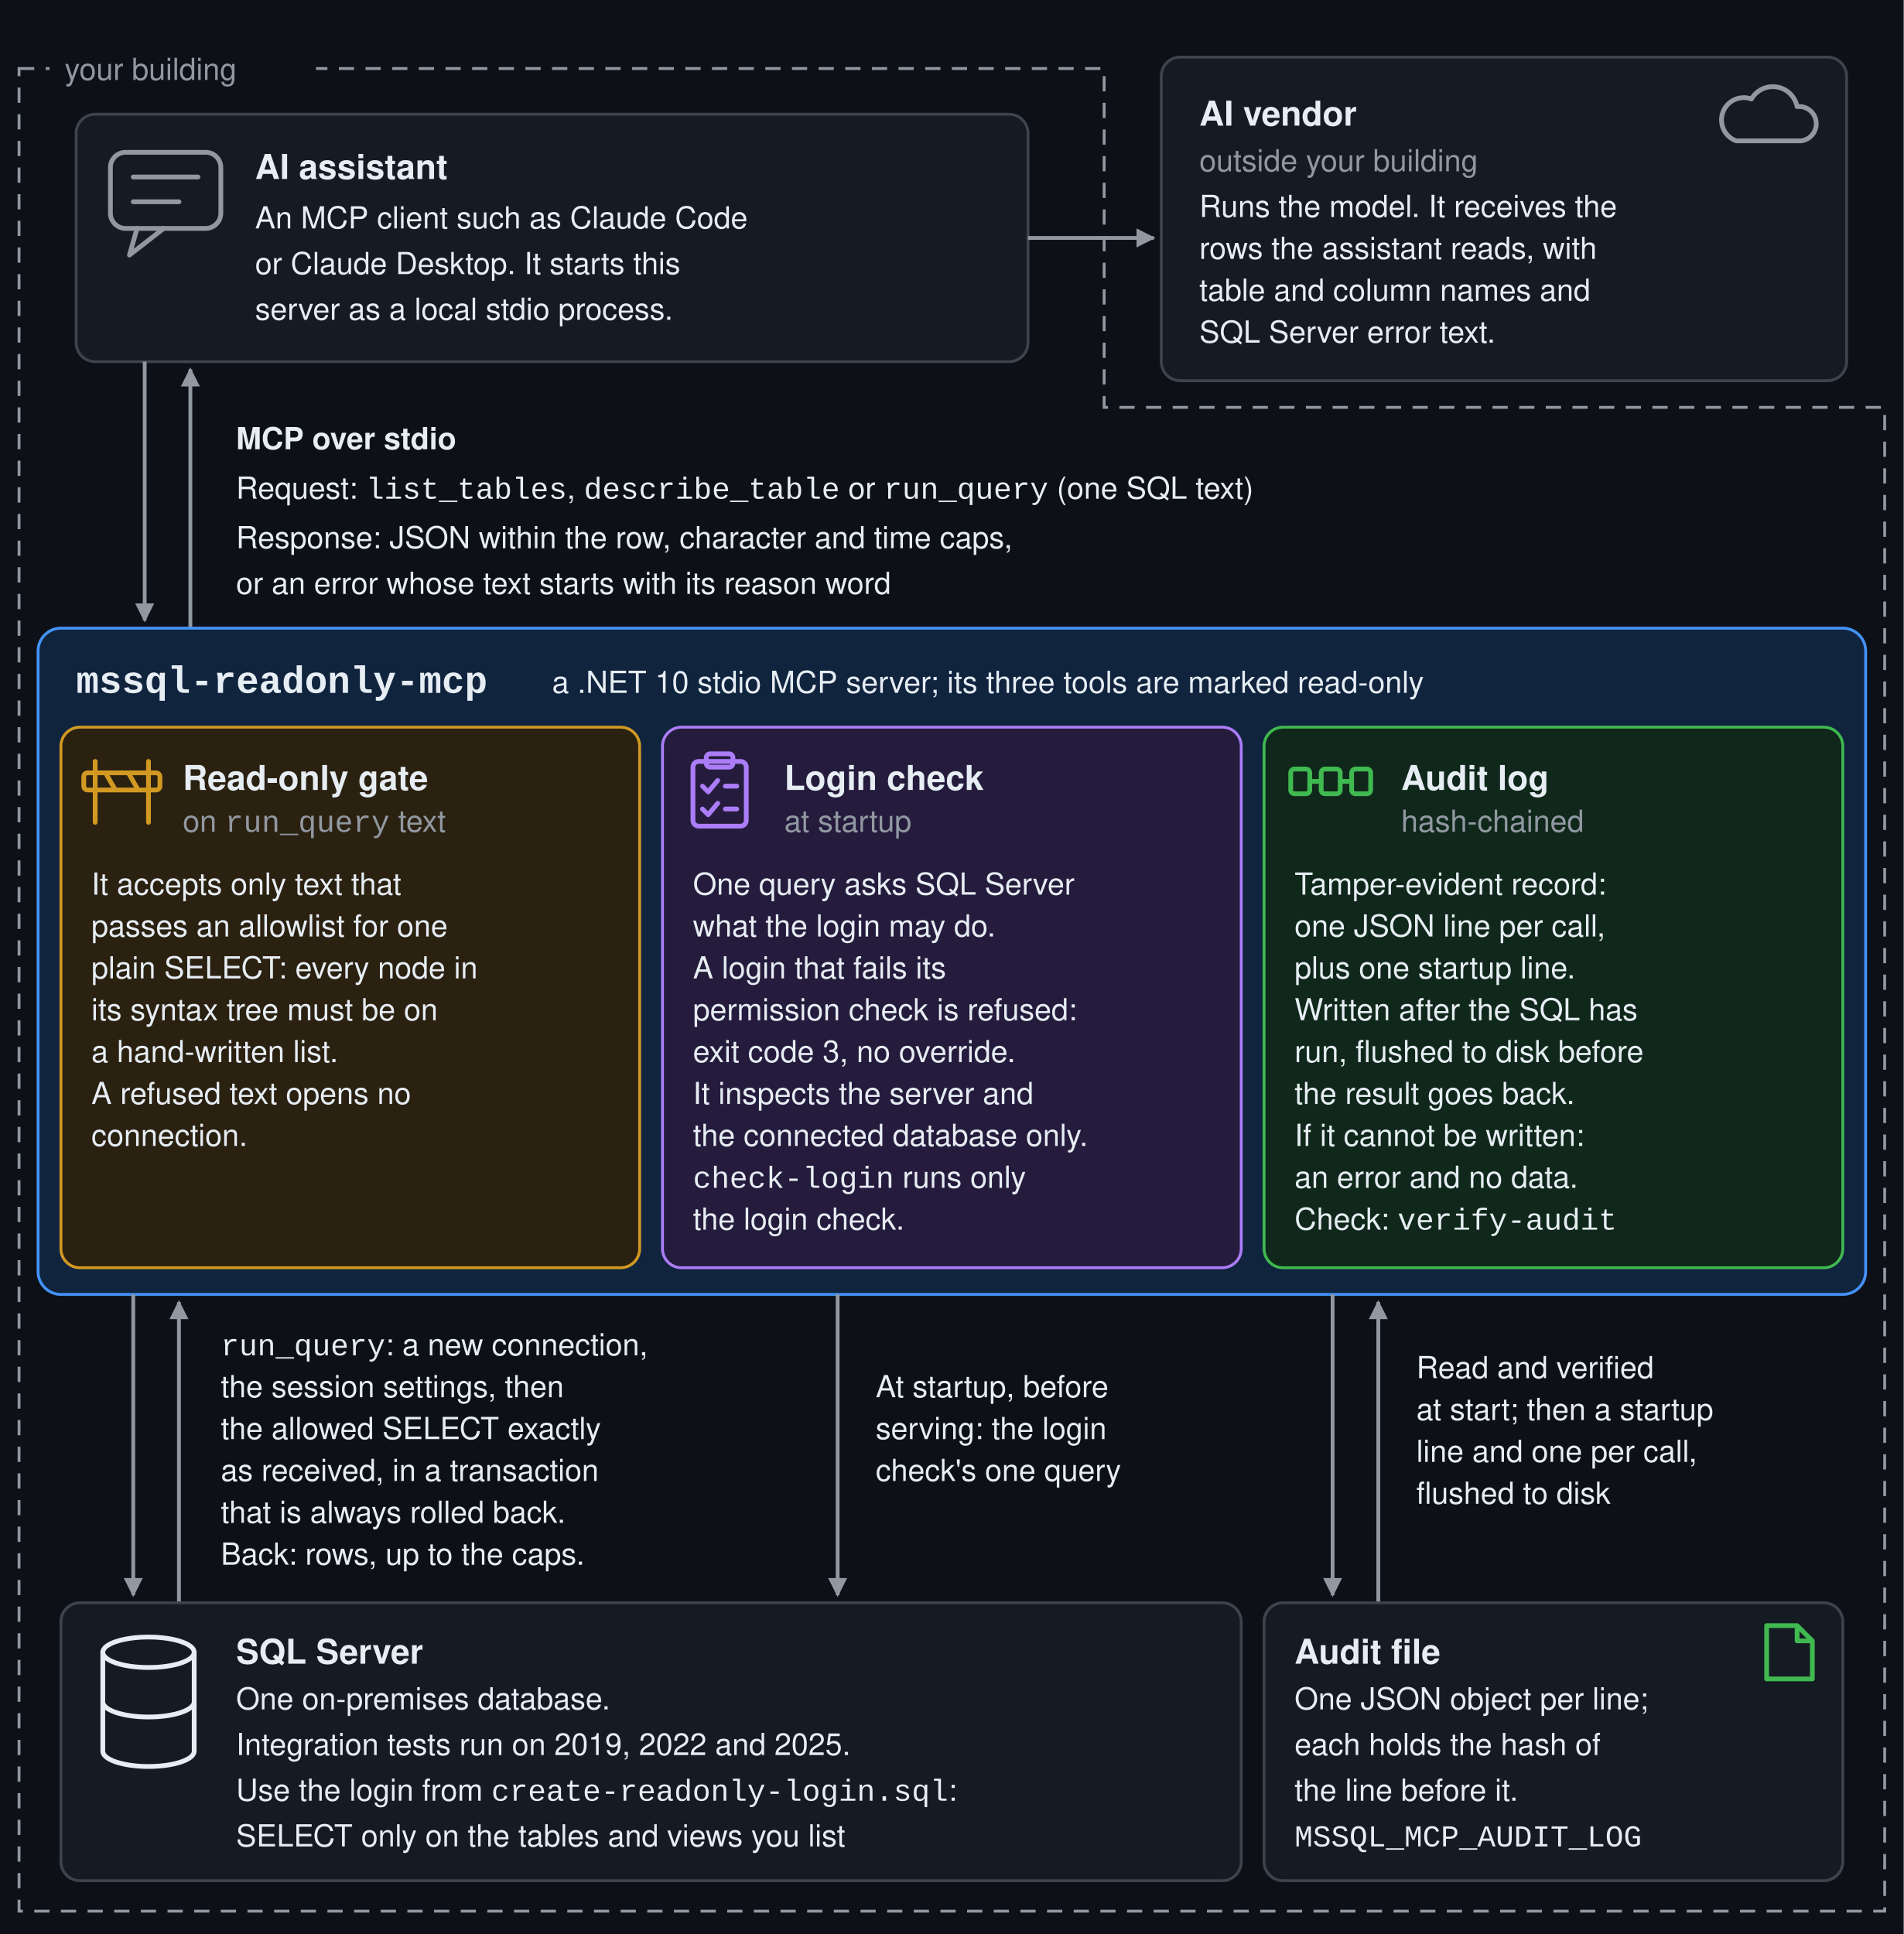
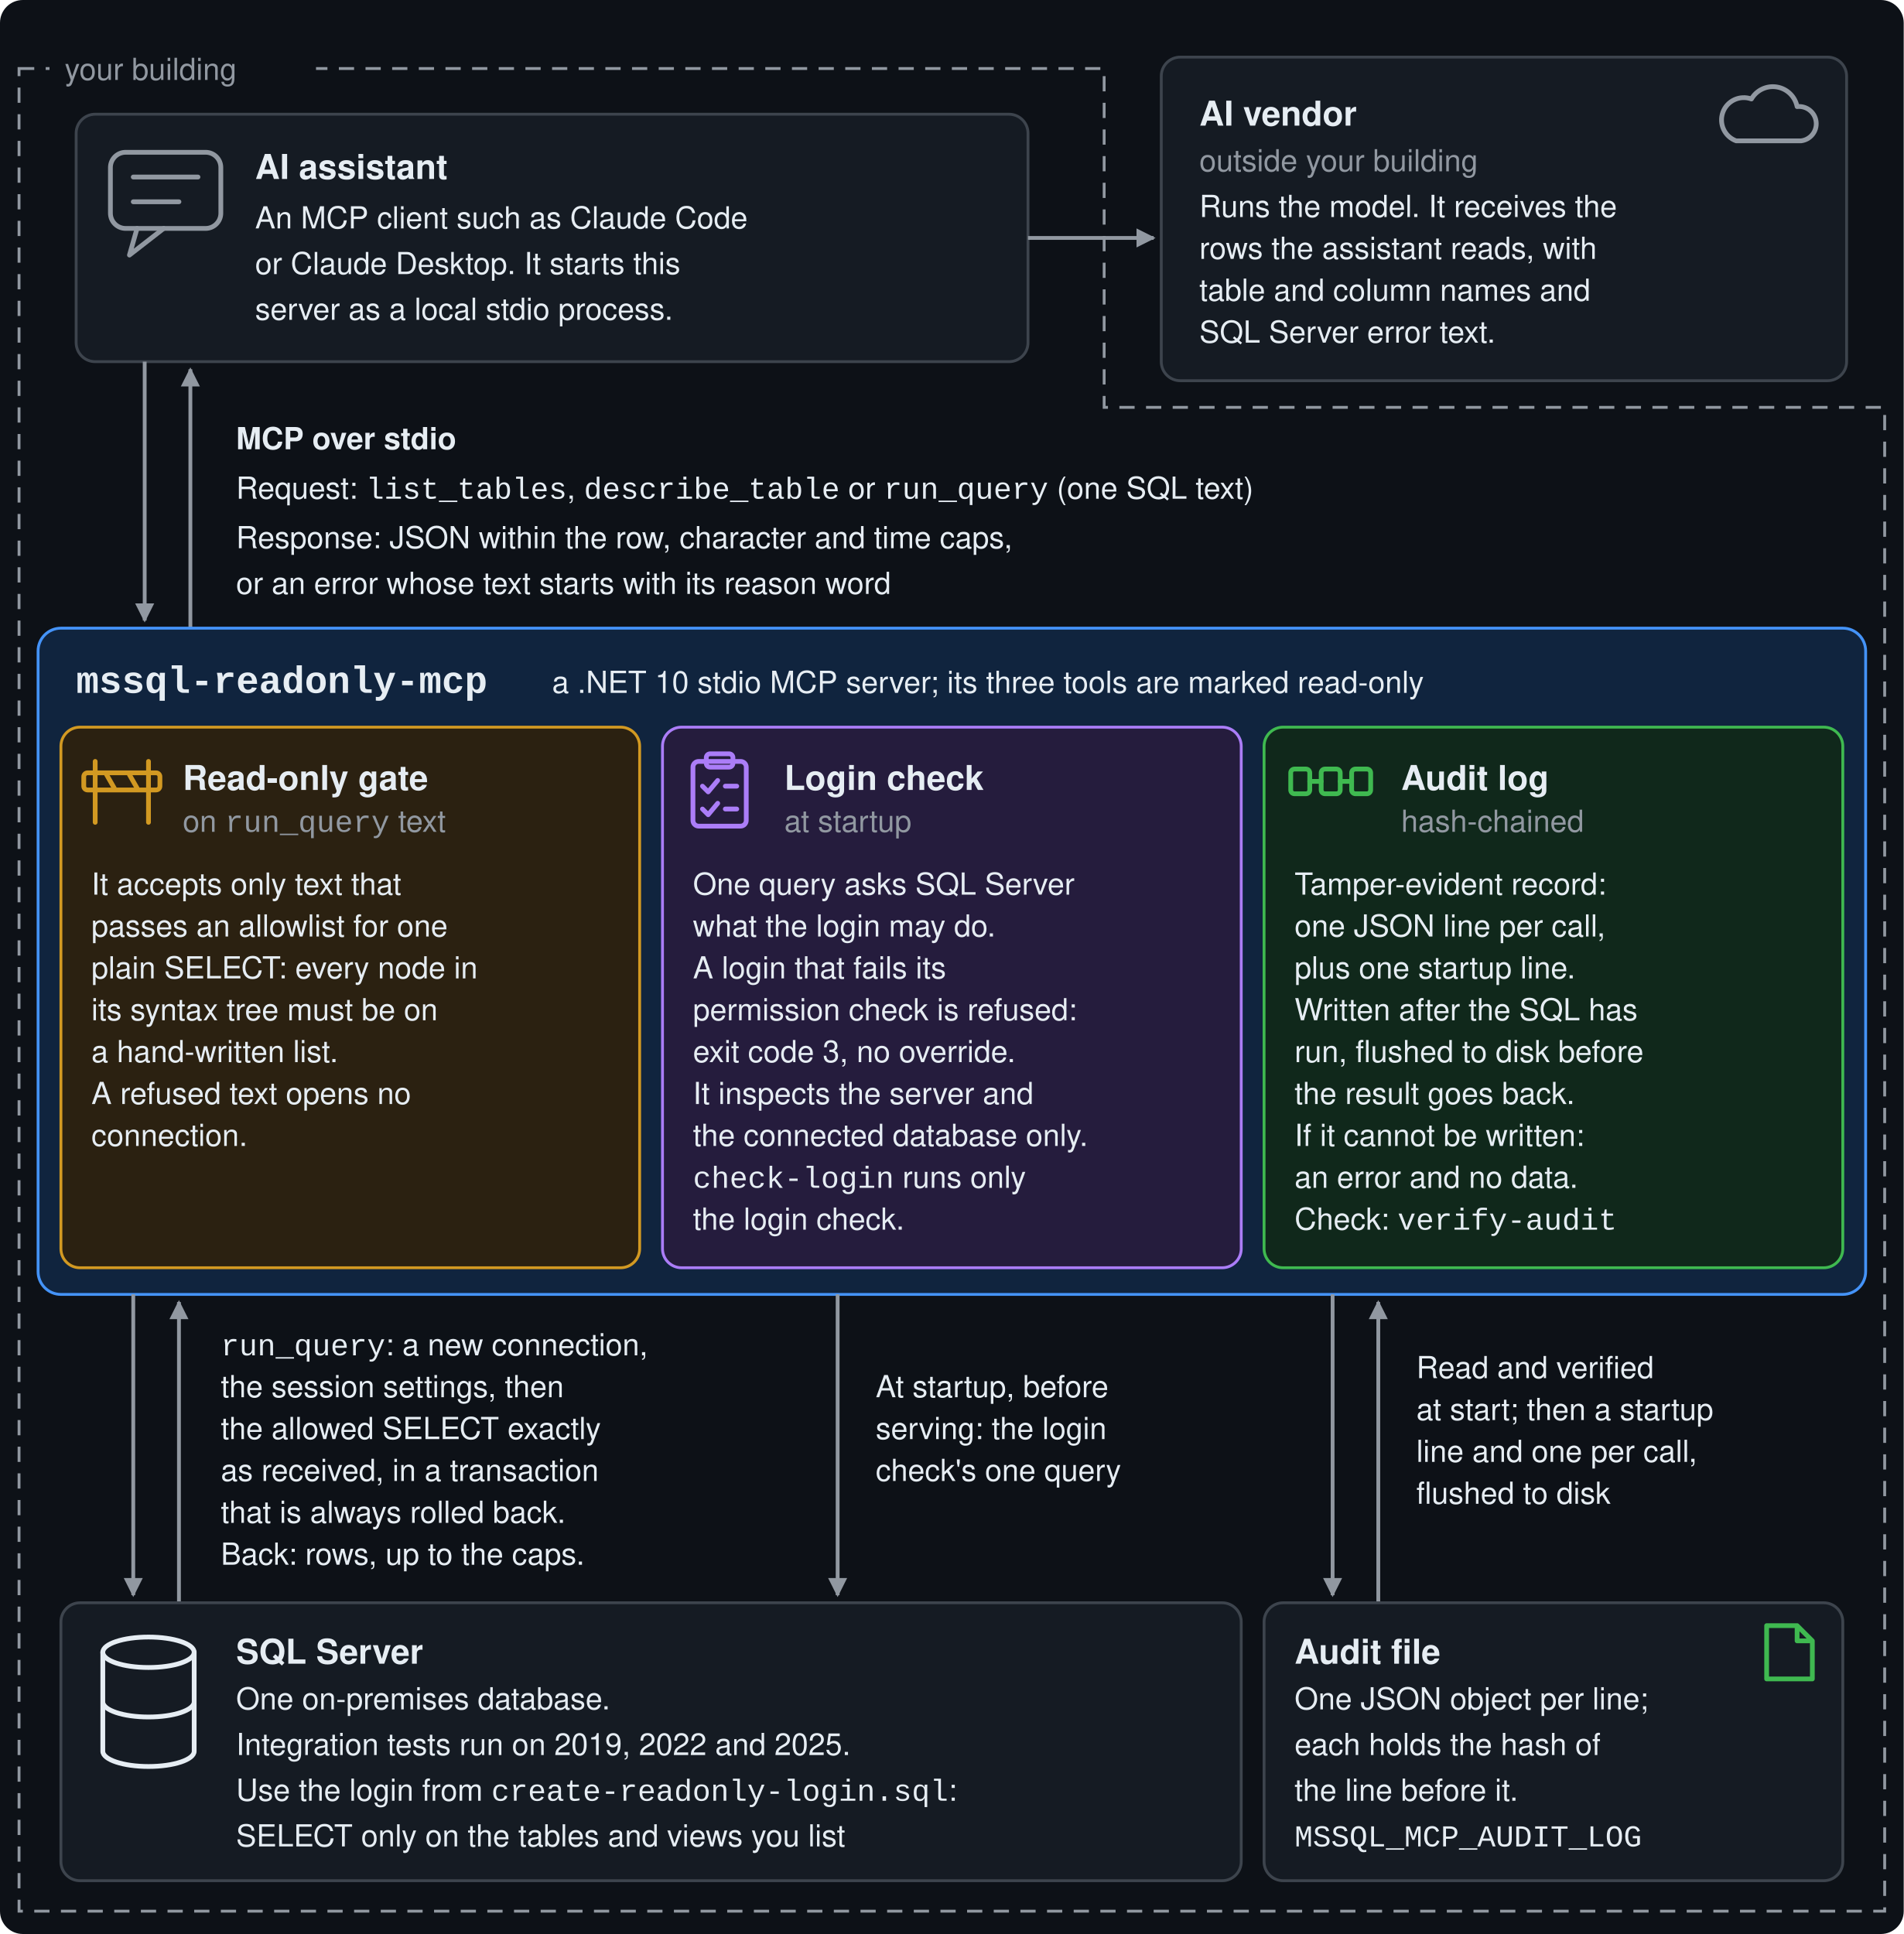
<svg xmlns="http://www.w3.org/2000/svg" viewBox="0 0 1000 1016" role="img" aria-labelledby="title desc">
  <style>
    .bg{fill:#0d1117}
    text{font-family:system-ui,-apple-system,"Segoe UI",Helvetica,Arial,sans-serif;font-size:16px;fill:#e6edf3}
    .mono{font-family:ui-monospace,SFMono-Regular,"SF Mono",Menlo,Consolas,"Liberation Mono",monospace}
    .h{font-size:18px;font-weight:600}
    .b{font-weight:600}
    .mut{fill:#9198a1}
    .n{fill:#151b23;stroke:#3d444d;stroke-width:1.5}
    .blu{fill:#10243e;stroke:#4493f8;stroke-width:1.5}
    .amb{fill:#2b2111;stroke:#d29922;stroke-width:1.5}
    .pur{fill:#251c3d;stroke:#ab7df8;stroke-width:1.5}
    .grn{fill:#10281b;stroke:#3fb950;stroke-width:1.5}
    .red{fill:#301419;stroke:#f85149;stroke-width:1.5}
    .ln{fill:none;stroke:#9198a1;stroke-width:2}
    .edge{fill:none;stroke:#9198a1;stroke-width:1.5;stroke-dasharray:8 6}
    .ah{fill:#9198a1}
    .i{fill:none;stroke-width:2.5;stroke-linecap:round;stroke-linejoin:round}
    .i-ink{stroke:#e6edf3}
    .i-mut{stroke:#9198a1}
    .i-blu{stroke:#4493f8}
    .i-amb{stroke:#d29922}
    .i-pur{stroke:#ab7df8}
    .i-grn{stroke:#3fb950}
    .i-red{stroke:#f85149}
  </style>
  <defs>
    <marker id="arrow" viewBox="0 0 10 10" refX="9" refY="5" markerWidth="5" markerHeight="5" orient="auto">
      <path class="ah" d="M0 0 L10 5 L0 10 Z" />
    </marker>
  </defs>
-   <rect class="bg" x="0" y="0" width="1000" height="1016" />
+   <rect class="bg" x="0" y="0" width="1000" height="1016" rx="12" />
  <path class="edge" d="M10 36 H580 V214 H990 V1004 H10 Z" />
  <rect class="bg" x="26" y="26" width="140" height="20" />
  <text class="mut" x="34" y="42">your building</text>
  <g>
    <rect class="n" x="40" y="60" width="500" height="130" rx="10" />
    <rect class="i i-mut" x="58" y="80" width="58" height="40" rx="8" />
    <path class="i i-mut" d="M72 120 L68 134 L86 120" />
    <path class="i i-mut" d="M70 93 H104 M70 106 H94" />
    <text class="h" x="134" y="94">AI assistant</text>
    <text x="134" y="120">An MCP client such as Claude Code</text>
    <text x="134" y="144">or Claude Desktop. It starts this</text>
    <text x="134" y="168">server as a local stdio process.</text>
  </g>
  <g>
    <rect class="n" x="610" y="30" width="360" height="170" rx="10" />
    <path class="i i-mut" d="M912 74 H946 A9 9 0 0 0 944 56 A13 13 0 0 0 920 52 A10 10 0 0 0 912 74 Z" />
    <text class="h" x="630" y="66">AI vendor</text>
    <text class="mut" x="630" y="90">outside your building</text>
    <text x="630" y="114">Runs the model. It receives the</text>
    <text x="630" y="136">rows the assistant reads, with</text>
    <text x="630" y="158">table and column names and</text>
    <text x="630" y="180">SQL Server error text.</text>
  </g>
  <line class="ln" x1="540" y1="125" x2="606" y2="125" marker-end="url(#arrow)" />
  <line class="ln" x1="76" y1="190" x2="76" y2="326" marker-end="url(#arrow)" />
  <line class="ln" x1="100" y1="330" x2="100" y2="194" marker-end="url(#arrow)" />
  <text class="b" x="124" y="236">MCP over stdio</text>
  <text x="124" y="262">Request: <tspan class="mono">list_tables</tspan>, <tspan class="mono">describe_table</tspan> or <tspan class="mono">run_query</tspan> (one SQL text)</text>
  <text x="124" y="288">Response: JSON within the row, character and time caps,</text>
  <text x="124" y="312">or an error whose text starts with its reason word</text>
  <rect class="blu" x="20" y="330" width="960" height="350" rx="12" />
  <text class="mono h" x="40" y="364" style="font-size:20px">mssql-readonly-mcp</text>
  <text x="290" y="364">a .NET 10 stdio MCP server; its three tools are marked read-only</text>
  <g>
    <rect class="amb" x="32" y="382" width="304" height="284" rx="10" />
    <path class="i i-amb" d="M50 400 V432 M78 400 V432" />
    <rect class="i i-amb" x="44" y="406" width="40" height="9" rx="2" />
    <path class="i i-amb" d="M56 407 L60 414 M68 407 L72 414" />
    <text class="h" x="96" y="415">Read-only gate</text>
    <text class="mut" x="96" y="437">on <tspan class="mono">run_query</tspan> text</text>
    <text x="48" y="470">It accepts only text that</text>
    <text x="48" y="492">passes an allowlist for one</text>
    <text x="48" y="514">plain SELECT: every node in</text>
    <text x="48" y="536">its syntax tree must be on</text>
    <text x="48" y="558">a hand-written list.</text>
    <text x="48" y="580">A refused text opens no</text>
    <text x="48" y="602">connection.</text>
  </g>
  <g>
    <rect class="pur" x="348" y="382" width="304" height="284" rx="10" />
    <rect class="i i-pur" x="364" y="400" width="28" height="34" rx="3" />
    <rect class="i i-pur" x="371" y="396" width="14" height="7" rx="2" />
    <path class="i i-pur" d="M369 413 L372 416 L377 410 M369 425 L372 428 L377 422 M381 413 H387 M381 425 H387" />
    <text class="h" x="412" y="415">Login check</text>
    <text class="mut" x="412" y="437">at startup</text>
    <text x="364" y="470">One query asks SQL Server</text>
    <text x="364" y="492">what the login may do.</text>
    <text x="364" y="514">A login that fails its</text>
    <text x="364" y="536">permission check is refused:</text>
    <text x="364" y="558">exit code 3, no override.</text>
    <text x="364" y="580">It inspects the server and</text>
    <text x="364" y="602">the connected database only.</text>
    <text x="364" y="624">
      <tspan class="mono">check-login</tspan> runs only</text>
    <text x="364" y="646">the login check.</text>
  </g>
  <g>
    <rect class="grn" x="664" y="382" width="304" height="284" rx="10" />
    <rect class="i i-grn" x="678" y="404" width="10" height="13" rx="2" />
    <rect class="i i-grn" x="694" y="404" width="10" height="13" rx="2" />
    <rect class="i i-grn" x="710" y="404" width="10" height="13" rx="2" />
    <path class="i i-grn" d="M688 410.5 H694 M704 410.5 H710" />
    <text class="h" x="736" y="415">Audit log</text>
    <text class="mut" x="736" y="437">hash-chained</text>
    <text x="680" y="470">Tamper-evident record:</text>
    <text x="680" y="492">one JSON line per call,</text>
    <text x="680" y="514">plus one startup line.</text>
    <text x="680" y="536">Written after the SQL has</text>
    <text x="680" y="558">run, flushed to disk before</text>
    <text x="680" y="580">the result goes back.</text>
    <text x="680" y="602">If it cannot be written:</text>
    <text x="680" y="624">an error and no data.</text>
    <text x="680" y="646">Check: <tspan class="mono">verify-audit</tspan>
    </text>
  </g>
  <line class="ln" x1="70" y1="680" x2="70" y2="838" marker-end="url(#arrow)" />
  <line class="ln" x1="94" y1="842" x2="94" y2="684" marker-end="url(#arrow)" />
  <text x="116" y="712">
    <tspan class="mono">run_query</tspan>: a new connection,</text>
  <text x="116" y="734">the session settings, then</text>
  <text x="116" y="756">the allowed SELECT exactly</text>
  <text x="116" y="778">as received, in a transaction</text>
  <text x="116" y="800">that is always rolled back.</text>
  <text x="116" y="822">Back: rows, up to the caps.</text>
  <line class="ln" x1="440" y1="680" x2="440" y2="838" marker-end="url(#arrow)" />
  <text x="460" y="734">At startup, before</text>
  <text x="460" y="756">serving: the login</text>
  <text x="460" y="778">check's one query</text>
  <line class="ln" x1="700" y1="680" x2="700" y2="838" marker-end="url(#arrow)" />
  <line class="ln" x1="724" y1="842" x2="724" y2="684" marker-end="url(#arrow)" />
  <text x="744" y="724">Read and verified</text>
  <text x="744" y="746">at start; then a startup</text>
  <text x="744" y="768">line and one per call,</text>
  <text x="744" y="790">flushed to disk</text>
  <g>
    <rect class="n" x="32" y="842" width="620" height="146" rx="10" />
    <ellipse class="i i-ink" cx="78" cy="868" rx="24" ry="8" />
    <path class="i i-ink" d="M54 868 V920 A24 8 0 0 0 102 920 V868 M54 894 A24 8 0 0 0 102 894" />
    <text class="h" x="124" y="874">SQL Server</text>
    <text x="124" y="898">One on-premises database.</text>
    <text x="124" y="922">Integration tests run on 2019, 2022 and 2025.</text>
    <text x="124" y="946">Use the login from <tspan class="mono">create-readonly-login.sql</tspan>:</text>
    <text x="124" y="970">SELECT only on the tables and views you list</text>
  </g>
  <g>
    <rect class="n" x="664" y="842" width="304" height="146" rx="10" />
    <path class="i i-grn" d="M928 854 H944 L952 862 V882 H928 Z M944 854 V862 H952" />
    <text class="h" x="680" y="874">Audit file</text>
    <text x="680" y="898">One JSON object per line;</text>
    <text x="680" y="922">each holds the hash of</text>
    <text x="680" y="946">the line before it.</text>
    <text class="mono" x="680" y="970">MSSQL_MCP_AUDIT_LOG</text>
  </g>
</svg>
